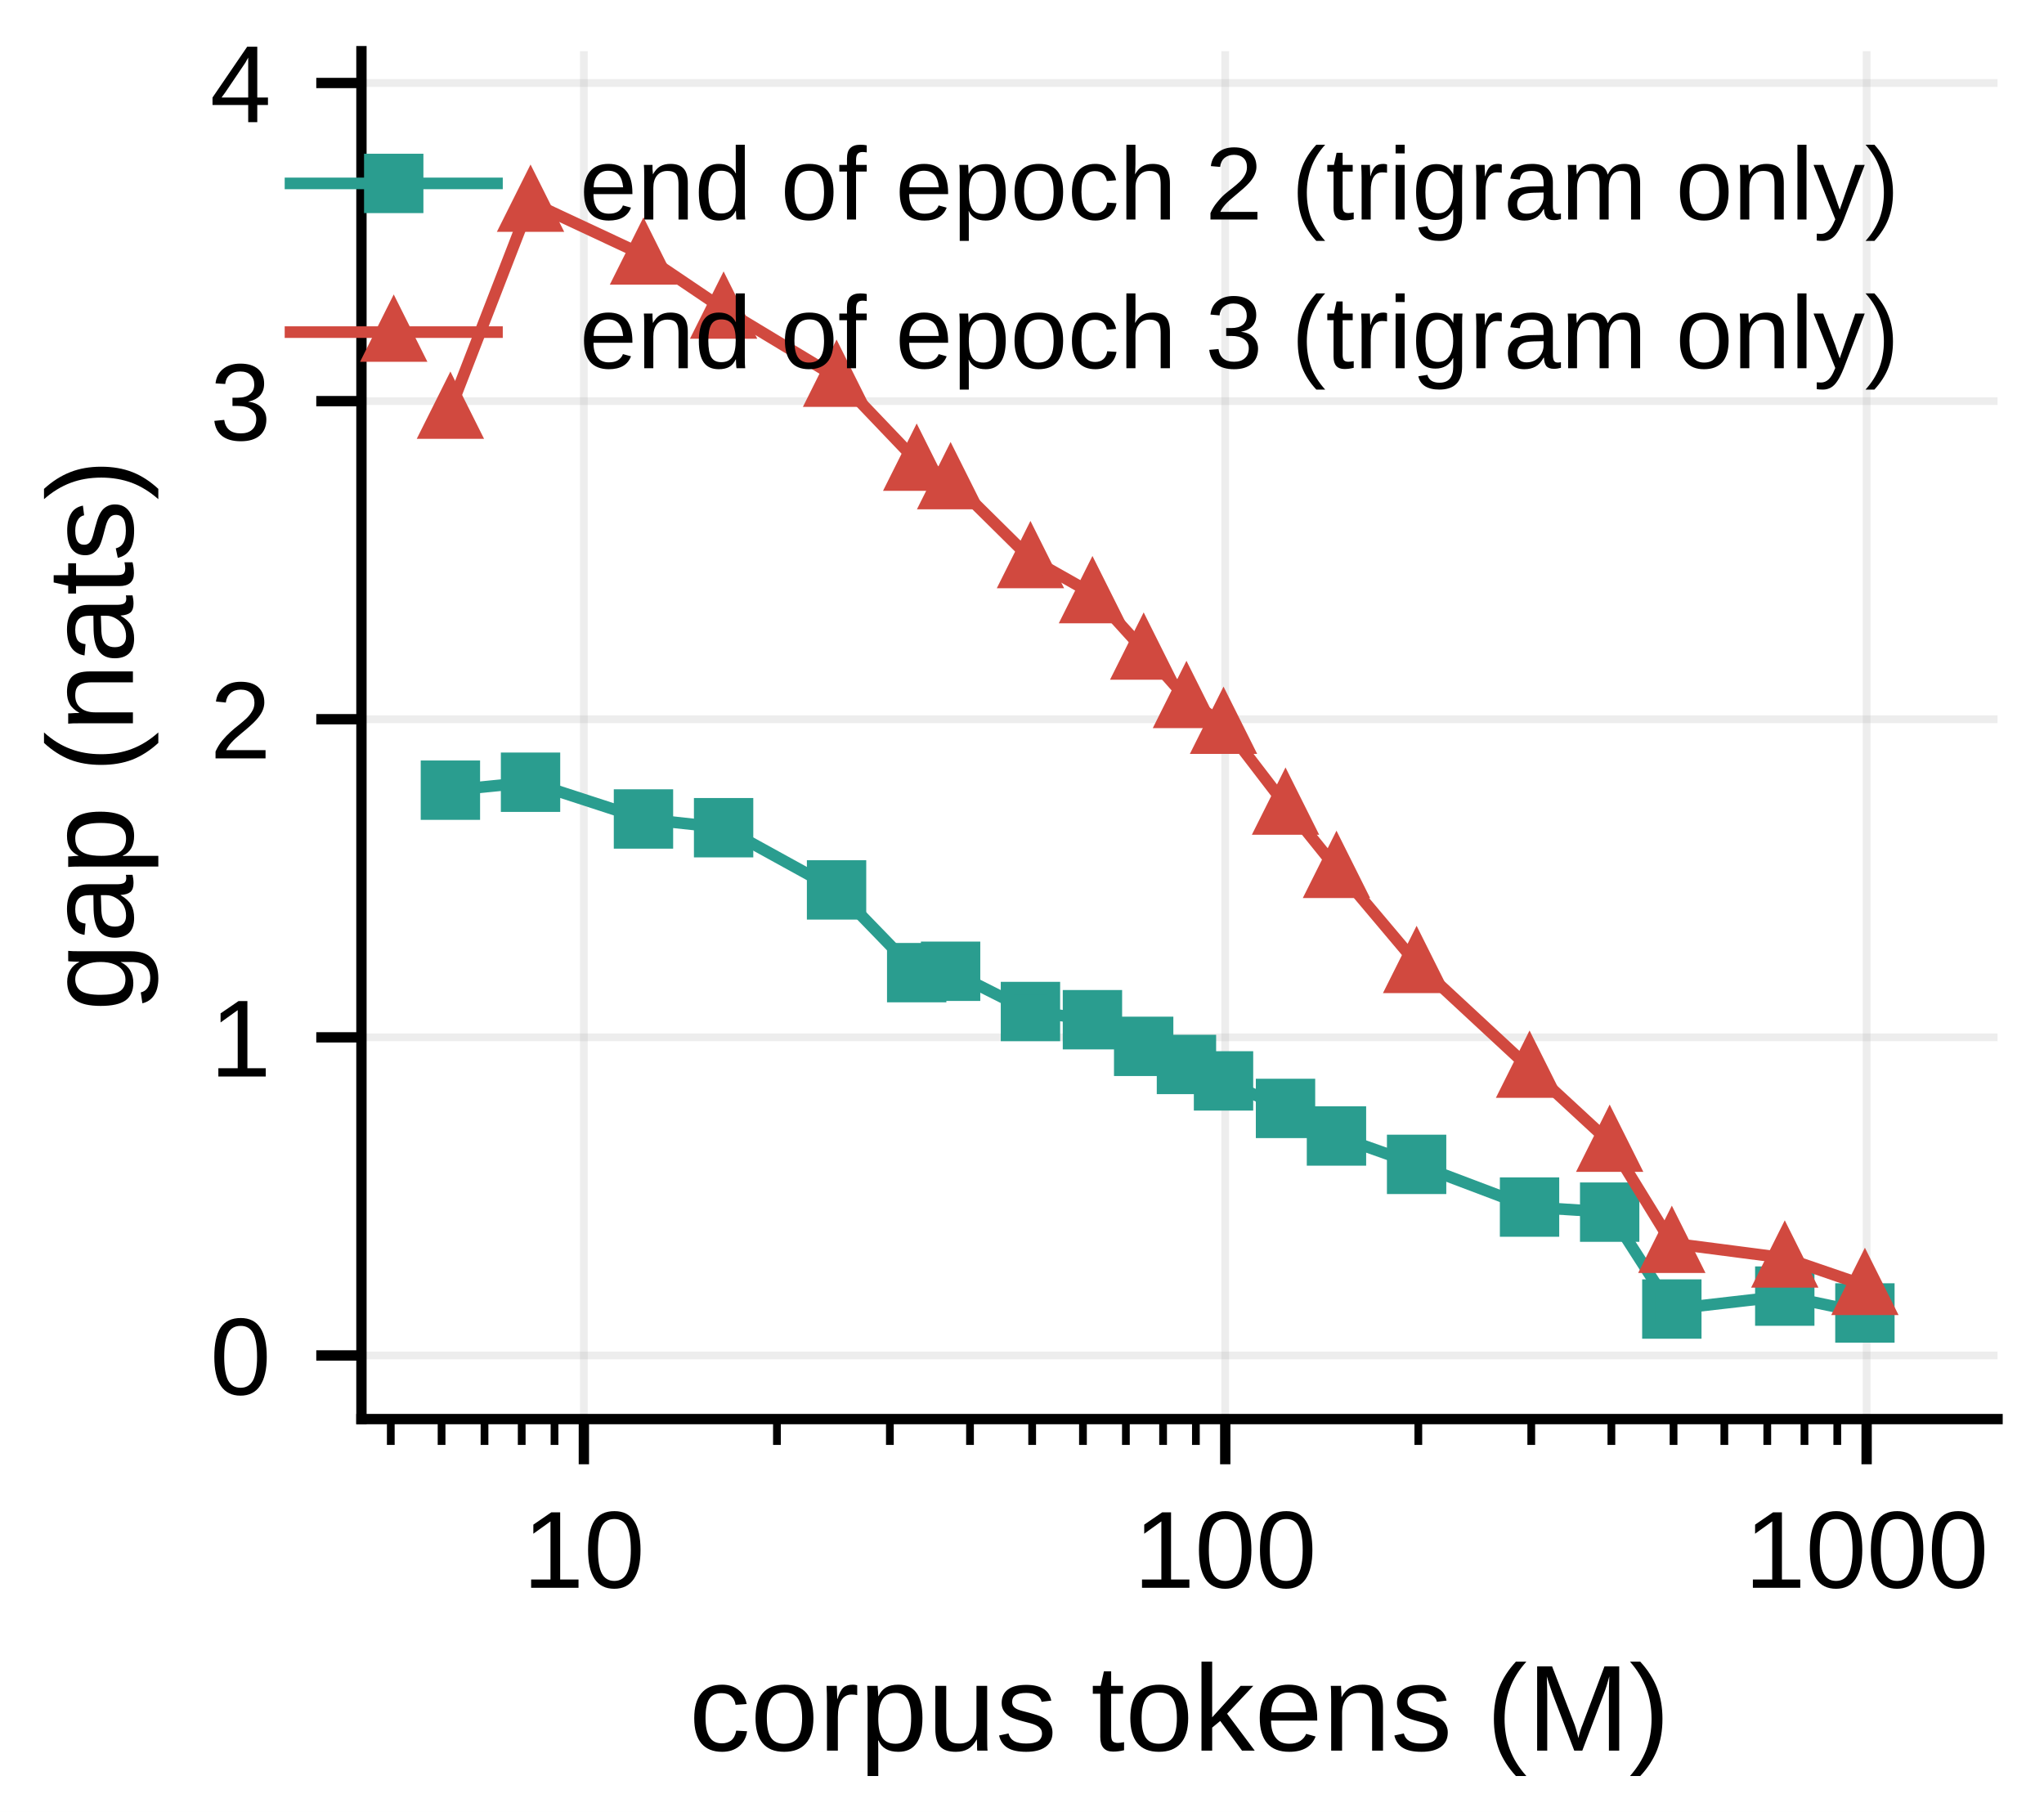
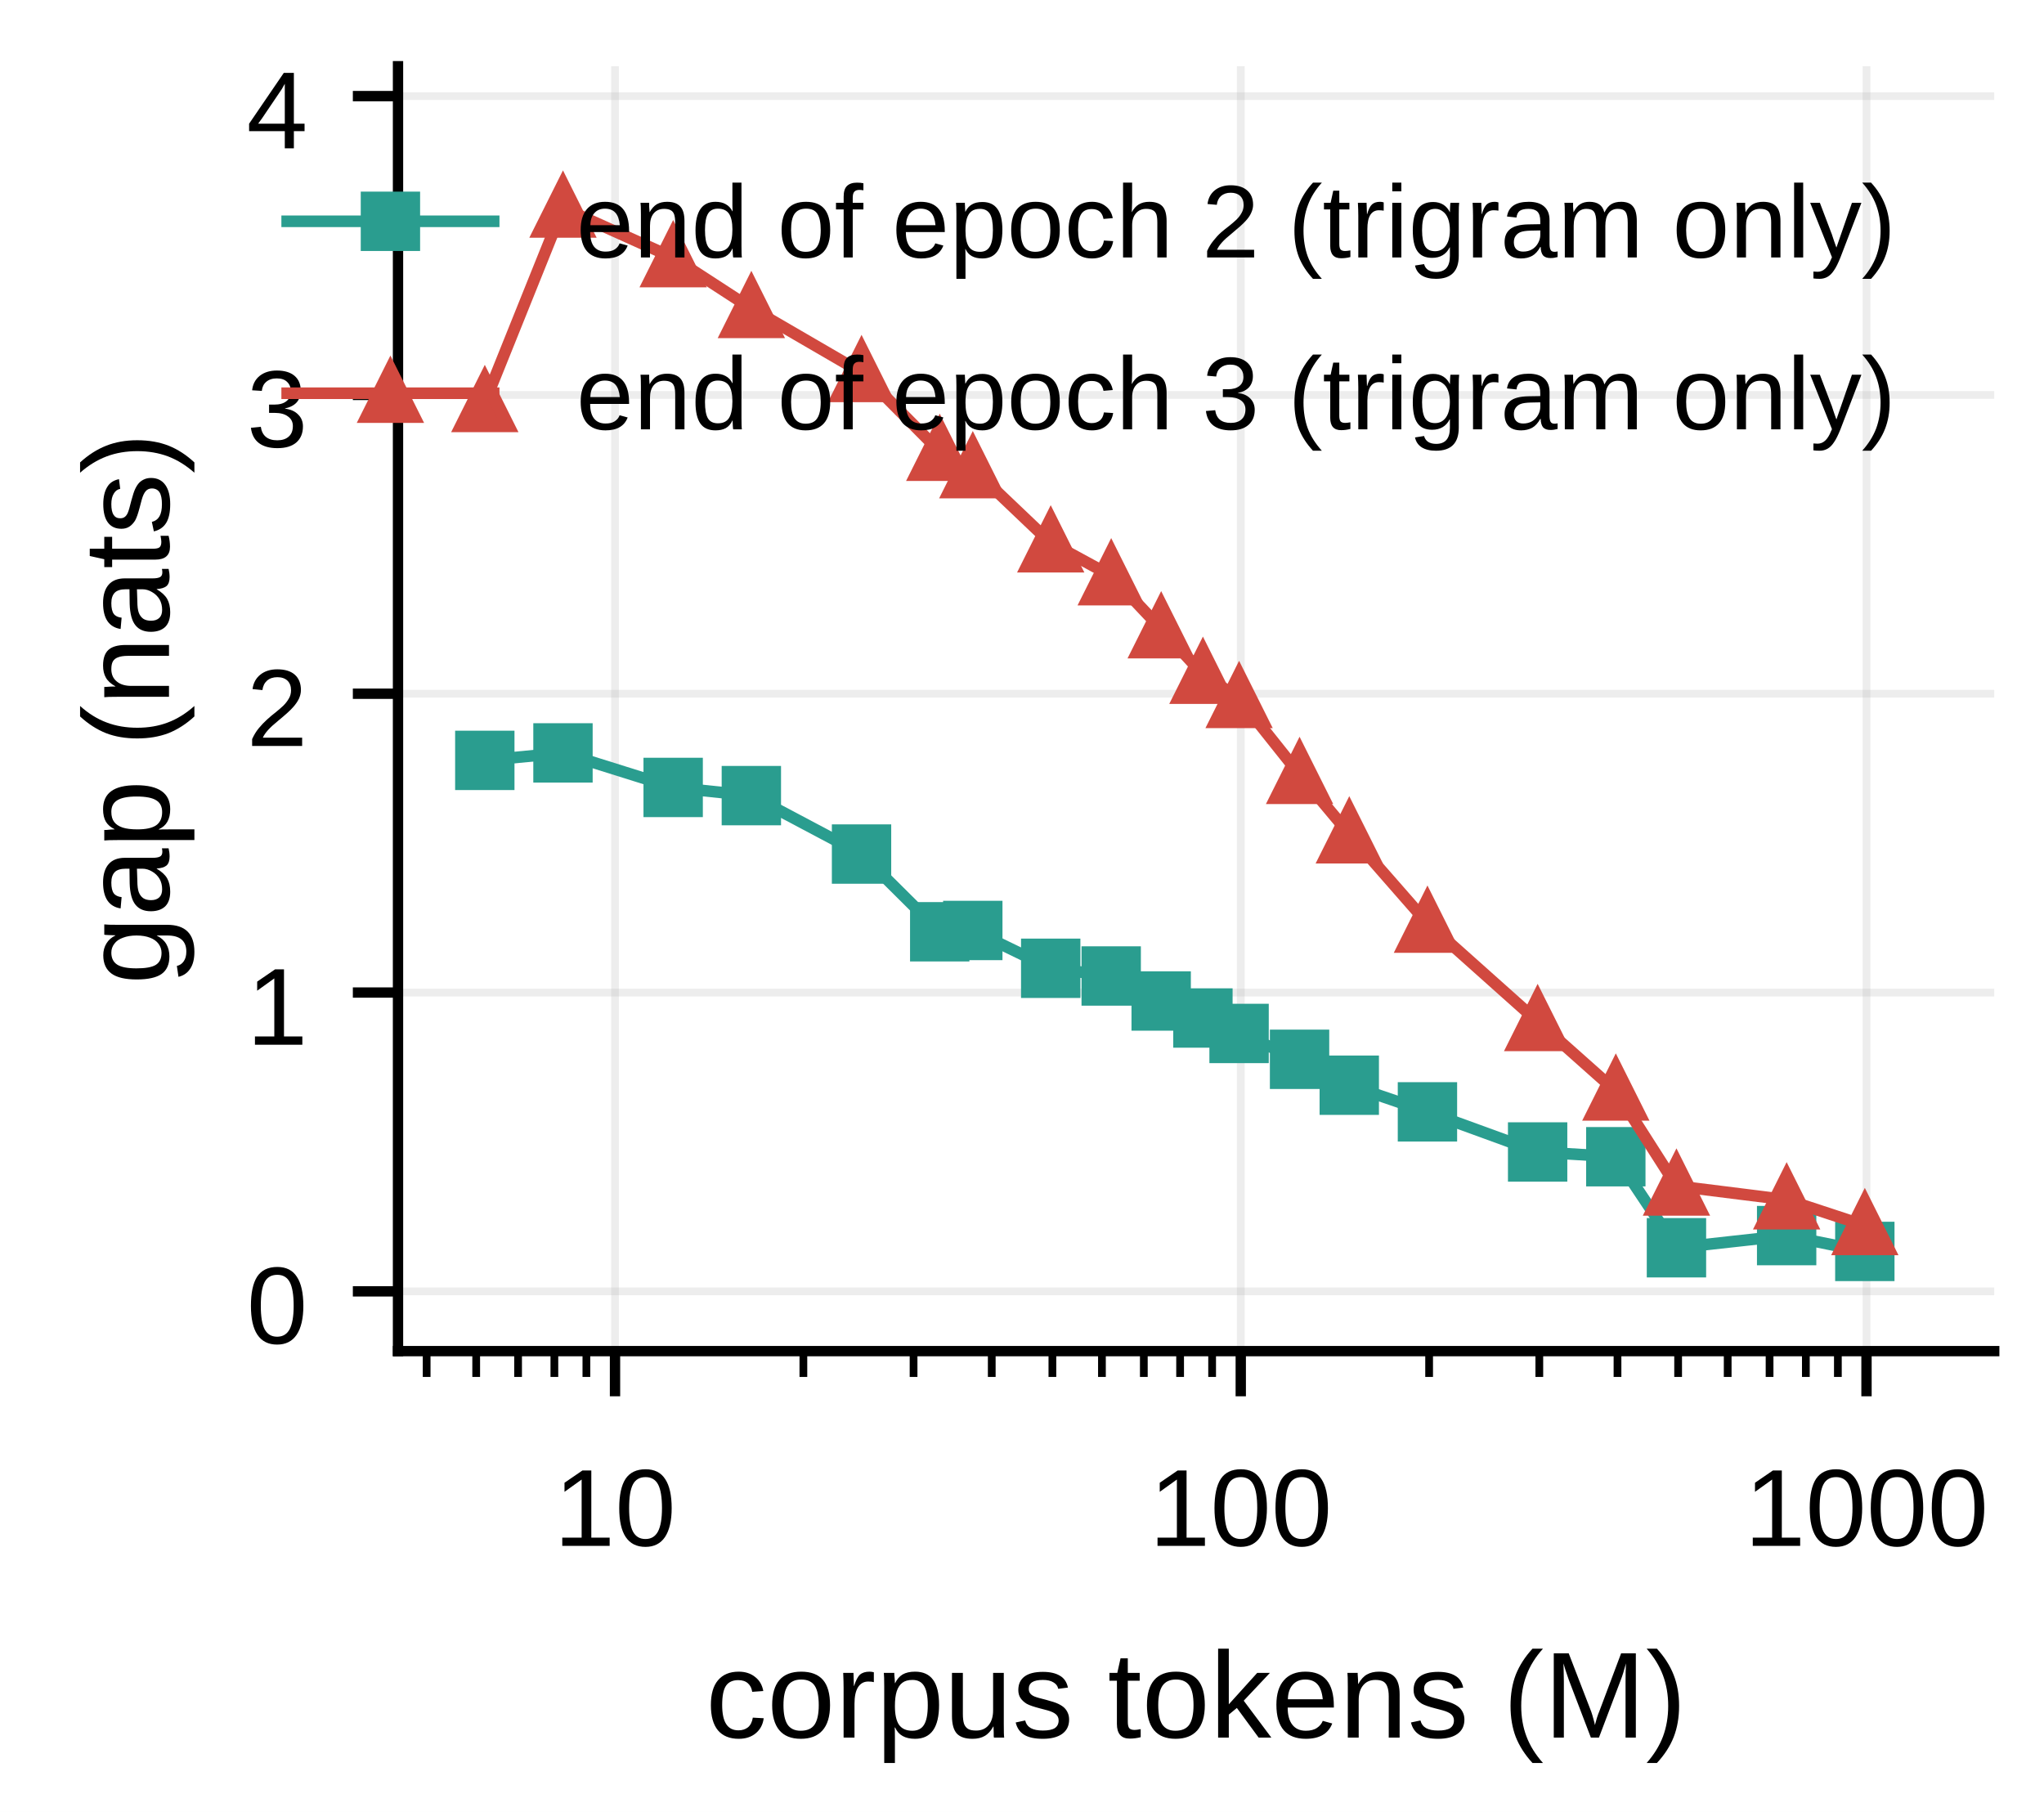
<svg xmlns="http://www.w3.org/2000/svg" xmlns:xlink="http://www.w3.org/1999/xlink" width="158.4pt" height="140.4pt" viewBox="0 0 158.4 140.4" version="1.1">
  <defs>
    <style type="text/css">*{stroke-linejoin: round; stroke-linecap: butt}</style>
  </defs>
  <g id="figure_1">
    <g id="patch_1">
      <path d="M 0 140.4  L 158.4 140.4  L 158.4 0  L 0 0  z " style="fill: #ffffff" />
    </g>
    <g id="axes_1">
      <g id="patch_2">
-         <path d="M 28.01 109.96  L 154.8 109.96  L 154.8 3.966  L 28.01 3.966  z " style="fill: #ffffff" />
+         <path d="M 30.844 104.694  L 154.543 104.694  L 154.543 5.132  L 30.844 5.132  z " style="fill: #ffffff" />
      </g>
      <g id="matplotlib.axis_1">
        <g id="xtick_1">
          <g id="line2d_1">
-             <path d="M 45.247 109.96  L 45.247 3.966  " clip-path="url(#pd767755139)" style="fill: none; stroke: #b0b0b0; stroke-opacity: 0.22; stroke-width: 0.6; stroke-linecap: square" />
+             <path d="M 47.66 104.694  L 47.66 5.132  " clip-path="url(#pc1e492a59f)" style="fill: none; stroke: #b0b0b0; stroke-opacity: 0.22; stroke-width: 0.6; stroke-linecap: square" />
          </g>
          <g id="line2d_2">
            <defs>
-               <path id="mb8e014dc9d" d="M 0 0  L 0 3.5  " style="stroke: #000000; stroke-width: 0.8" />
+               <path id="m8a91a0a3c0" d="M 0 0  L 0 3.5  " style="stroke: #000000; stroke-width: 0.8" />
            </defs>
            <g>
-               <use xlink:href="#mb8e014dc9d" x="45.247" y="109.96" style="stroke: #000000; stroke-width: 0.8" />
+               <use xlink:href="#m8a91a0a3c0" x="47.66" y="104.694" style="stroke: #000000; stroke-width: 0.8" />
            </g>
          </g>
          <g id="text_1">
-             <text style="font-size: 8.5px; font-family: 'Helvetica Neue', 'Arial', 'Hiragino Sans GB', 'PingFang SC', 'Arial Unicode MS', 'DejaVu Sans', sans-serif; text-anchor: middle" x="45.247" y="123.03" transform="rotate(-0 45.24668 123.0295)">10</text>
+             <text style="font-size: 8.5px; font-family: 'Helvetica Neue', 'Arial', 'Hiragino Sans GB', 'PingFang SC', 'Arial Unicode MS', 'DejaVu Sans', sans-serif; text-anchor: middle" x="47.66" y="119.785" transform="rotate(-0 47.66048 119.7855)">10</text>
          </g>
        </g>
        <g id="xtick_2">
          <g id="line2d_3">
-             <path d="M 94.951 109.96  L 94.951 3.966  " clip-path="url(#pd767755139)" style="fill: none; stroke: #b0b0b0; stroke-opacity: 0.22; stroke-width: 0.6; stroke-linecap: square" />
+             <path d="M 96.153 104.694  L 96.153 5.132  " clip-path="url(#pc1e492a59f)" style="fill: none; stroke: #b0b0b0; stroke-opacity: 0.22; stroke-width: 0.6; stroke-linecap: square" />
          </g>
          <g id="line2d_4">
            <g>
-               <use xlink:href="#mb8e014dc9d" x="94.951" y="109.96" style="stroke: #000000; stroke-width: 0.8" />
+               <use xlink:href="#m8a91a0a3c0" x="96.153" y="104.694" style="stroke: #000000; stroke-width: 0.8" />
            </g>
          </g>
          <g id="text_2">
-             <text style="font-size: 8.5px; font-family: 'Helvetica Neue', 'Arial', 'Hiragino Sans GB', 'PingFang SC', 'Arial Unicode MS', 'DejaVu Sans', sans-serif; text-anchor: middle" x="94.951" y="123.03" transform="rotate(-0 94.95056 123.0295)">100</text>
+             <text style="font-size: 8.5px; font-family: 'Helvetica Neue', 'Arial', 'Hiragino Sans GB', 'PingFang SC', 'Arial Unicode MS', 'DejaVu Sans', sans-serif; text-anchor: middle" x="96.153" y="119.785" transform="rotate(-0 96.15267 119.7855)">100</text>
          </g>
        </g>
        <g id="xtick_3">
          <g id="line2d_5">
-             <path d="M 144.654 109.96  L 144.654 3.966  " clip-path="url(#pd767755139)" style="fill: none; stroke: #b0b0b0; stroke-opacity: 0.22; stroke-width: 0.6; stroke-linecap: square" />
+             <path d="M 144.645 104.694  L 144.645 5.132  " clip-path="url(#pc1e492a59f)" style="fill: none; stroke: #b0b0b0; stroke-opacity: 0.22; stroke-width: 0.6; stroke-linecap: square" />
          </g>
          <g id="line2d_6">
            <g>
-               <use xlink:href="#mb8e014dc9d" x="144.654" y="109.96" style="stroke: #000000; stroke-width: 0.8" />
+               <use xlink:href="#m8a91a0a3c0" x="144.645" y="104.694" style="stroke: #000000; stroke-width: 0.8" />
            </g>
          </g>
          <g id="text_3">
-             <text style="font-size: 8.5px; font-family: 'Helvetica Neue', 'Arial', 'Hiragino Sans GB', 'PingFang SC', 'Arial Unicode MS', 'DejaVu Sans', sans-serif; text-anchor: middle" x="144.654" y="123.03" transform="rotate(-0 144.6544 123.0295)">1000</text>
+             <text style="font-size: 8.5px; font-family: 'Helvetica Neue', 'Arial', 'Hiragino Sans GB', 'PingFang SC', 'Arial Unicode MS', 'DejaVu Sans', sans-serif; text-anchor: middle" x="144.645" y="119.785" transform="rotate(-0 144.6449 119.7855)">1000</text>
          </g>
        </g>
        <g id="xtick_4">
          <g id="line2d_7">
            <defs>
-               <path id="m84b785443b" d="M 0 0  L 0 2  " style="stroke: #000000; stroke-width: 0.6" />
+               <path id="me320f09768" d="M 0 0  L 0 2  " style="stroke: #000000; stroke-width: 0.6" />
            </defs>
            <g>
-               <use xlink:href="#m84b785443b" x="30.284" y="109.96" style="stroke: #000000; stroke-width: 0.6" />
+               <use xlink:href="#me320f09768" x="33.063" y="104.694" style="stroke: #000000; stroke-width: 0.6" />
            </g>
          </g>
        </g>
        <g id="xtick_5">
          <g id="line2d_8">
            <g>
-               <use xlink:href="#m84b785443b" x="34.22" y="109.96" style="stroke: #000000; stroke-width: 0.6" />
+               <use xlink:href="#me320f09768" x="36.903" y="104.694" style="stroke: #000000; stroke-width: 0.6" />
            </g>
          </g>
        </g>
        <g id="xtick_6">
          <g id="line2d_9">
            <g>
-               <use xlink:href="#m84b785443b" x="37.547" y="109.96" style="stroke: #000000; stroke-width: 0.6" />
+               <use xlink:href="#me320f09768" x="40.149" y="104.694" style="stroke: #000000; stroke-width: 0.6" />
            </g>
          </g>
        </g>
        <g id="xtick_7">
          <g id="line2d_10">
            <g>
-               <use xlink:href="#m84b785443b" x="40.43" y="109.96" style="stroke: #000000; stroke-width: 0.6" />
+               <use xlink:href="#me320f09768" x="42.961" y="104.694" style="stroke: #000000; stroke-width: 0.6" />
            </g>
          </g>
        </g>
        <g id="xtick_8">
          <g id="line2d_11">
            <g>
-               <use xlink:href="#m84b785443b" x="42.972" y="109.96" style="stroke: #000000; stroke-width: 0.6" />
+               <use xlink:href="#me320f09768" x="45.442" y="104.694" style="stroke: #000000; stroke-width: 0.6" />
            </g>
          </g>
        </g>
        <g id="xtick_9">
          <g id="line2d_12">
            <g>
-               <use xlink:href="#m84b785443b" x="60.209" y="109.96" style="stroke: #000000; stroke-width: 0.6" />
+               <use xlink:href="#me320f09768" x="62.258" y="104.694" style="stroke: #000000; stroke-width: 0.6" />
            </g>
          </g>
        </g>
        <g id="xtick_10">
          <g id="line2d_13">
            <g>
-               <use xlink:href="#m84b785443b" x="68.961" y="109.96" style="stroke: #000000; stroke-width: 0.6" />
+               <use xlink:href="#me320f09768" x="70.797" y="104.694" style="stroke: #000000; stroke-width: 0.6" />
            </g>
          </g>
        </g>
        <g id="xtick_11">
          <g id="line2d_14">
            <g>
-               <use xlink:href="#m84b785443b" x="75.171" y="109.96" style="stroke: #000000; stroke-width: 0.6" />
+               <use xlink:href="#me320f09768" x="76.856" y="104.694" style="stroke: #000000; stroke-width: 0.6" />
            </g>
          </g>
        </g>
        <g id="xtick_12">
          <g id="line2d_15">
            <g>
-               <use xlink:href="#m84b785443b" x="79.988" y="109.96" style="stroke: #000000; stroke-width: 0.6" />
+               <use xlink:href="#me320f09768" x="81.555" y="104.694" style="stroke: #000000; stroke-width: 0.6" />
            </g>
          </g>
        </g>
        <g id="xtick_13">
          <g id="line2d_16">
            <g>
-               <use xlink:href="#m84b785443b" x="83.924" y="109.96" style="stroke: #000000; stroke-width: 0.6" />
+               <use xlink:href="#me320f09768" x="85.395" y="104.694" style="stroke: #000000; stroke-width: 0.6" />
            </g>
          </g>
        </g>
        <g id="xtick_14">
          <g id="line2d_17">
            <g>
-               <use xlink:href="#m84b785443b" x="87.251" y="109.96" style="stroke: #000000; stroke-width: 0.6" />
+               <use xlink:href="#me320f09768" x="88.641" y="104.694" style="stroke: #000000; stroke-width: 0.6" />
            </g>
          </g>
        </g>
        <g id="xtick_15">
          <g id="line2d_18">
            <g>
-               <use xlink:href="#m84b785443b" x="90.134" y="109.96" style="stroke: #000000; stroke-width: 0.6" />
+               <use xlink:href="#me320f09768" x="91.453" y="104.694" style="stroke: #000000; stroke-width: 0.6" />
            </g>
          </g>
        </g>
        <g id="xtick_16">
          <g id="line2d_19">
            <g>
-               <use xlink:href="#m84b785443b" x="92.676" y="109.96" style="stroke: #000000; stroke-width: 0.6" />
+               <use xlink:href="#me320f09768" x="93.934" y="104.694" style="stroke: #000000; stroke-width: 0.6" />
            </g>
          </g>
        </g>
        <g id="xtick_17">
          <g id="line2d_20">
            <g>
-               <use xlink:href="#m84b785443b" x="109.913" y="109.96" style="stroke: #000000; stroke-width: 0.6" />
+               <use xlink:href="#me320f09768" x="110.75" y="104.694" style="stroke: #000000; stroke-width: 0.6" />
            </g>
          </g>
        </g>
        <g id="xtick_18">
          <g id="line2d_21">
            <g>
-               <use xlink:href="#m84b785443b" x="118.665" y="109.96" style="stroke: #000000; stroke-width: 0.6" />
+               <use xlink:href="#me320f09768" x="119.289" y="104.694" style="stroke: #000000; stroke-width: 0.6" />
            </g>
          </g>
        </g>
        <g id="xtick_19">
          <g id="line2d_22">
            <g>
-               <use xlink:href="#m84b785443b" x="124.875" y="109.96" style="stroke: #000000; stroke-width: 0.6" />
+               <use xlink:href="#me320f09768" x="125.348" y="104.694" style="stroke: #000000; stroke-width: 0.6" />
            </g>
          </g>
        </g>
        <g id="xtick_20">
          <g id="line2d_23">
            <g>
-               <use xlink:href="#m84b785443b" x="129.692" y="109.96" style="stroke: #000000; stroke-width: 0.6" />
+               <use xlink:href="#me320f09768" x="130.047" y="104.694" style="stroke: #000000; stroke-width: 0.6" />
            </g>
          </g>
        </g>
        <g id="xtick_21">
          <g id="line2d_24">
            <g>
-               <use xlink:href="#m84b785443b" x="133.628" y="109.96" style="stroke: #000000; stroke-width: 0.6" />
+               <use xlink:href="#me320f09768" x="133.887" y="104.694" style="stroke: #000000; stroke-width: 0.6" />
            </g>
          </g>
        </g>
        <g id="xtick_22">
          <g id="line2d_25">
            <g>
-               <use xlink:href="#m84b785443b" x="136.955" y="109.96" style="stroke: #000000; stroke-width: 0.6" />
+               <use xlink:href="#me320f09768" x="137.133" y="104.694" style="stroke: #000000; stroke-width: 0.6" />
            </g>
          </g>
        </g>
        <g id="xtick_23">
          <g id="line2d_26">
            <g>
-               <use xlink:href="#m84b785443b" x="139.838" y="109.96" style="stroke: #000000; stroke-width: 0.6" />
+               <use xlink:href="#me320f09768" x="139.945" y="104.694" style="stroke: #000000; stroke-width: 0.6" />
            </g>
          </g>
        </g>
        <g id="xtick_24">
          <g id="line2d_27">
            <g>
-               <use xlink:href="#m84b785443b" x="142.38" y="109.96" style="stroke: #000000; stroke-width: 0.6" />
+               <use xlink:href="#me320f09768" x="142.426" y="104.694" style="stroke: #000000; stroke-width: 0.6" />
            </g>
          </g>
        </g>
        <g id="text_4">
-           <text style="font-size: 9.5px; font-family: 'Helvetica Neue', 'Arial', 'Hiragino Sans GB', 'PingFang SC', 'Arial Unicode MS', 'DejaVu Sans', sans-serif; text-anchor: middle" x="91.405" y="135.648" transform="rotate(-0 91.405 135.6482)">corpus tokens (M)</text>
+           <text style="font-size: 9.5px; font-family: 'Helvetica Neue', 'Arial', 'Hiragino Sans GB', 'PingFang SC', 'Arial Unicode MS', 'DejaVu Sans', sans-serif; text-anchor: middle" x="92.694" y="134.64" transform="rotate(-0 92.69354 134.64)">corpus tokens (M)</text>
        </g>
      </g>
      <g id="matplotlib.axis_2">
        <g id="ytick_1">
          <g id="line2d_28">
-             <path d="M 28.01 105.03  L 154.8 105.03  " clip-path="url(#pd767755139)" style="fill: none; stroke: #b0b0b0; stroke-opacity: 0.22; stroke-width: 0.6; stroke-linecap: square" />
+             <path d="M 30.844 100.063  L 154.543 100.063  " clip-path="url(#pc1e492a59f)" style="fill: none; stroke: #b0b0b0; stroke-opacity: 0.22; stroke-width: 0.6; stroke-linecap: square" />
          </g>
          <g id="line2d_29">
            <defs>
-               <path id="mc183e1a82f" d="M 0 0  L -3.5 0  " style="stroke: #000000; stroke-width: 0.8" />
+               <path id="ma66dc628a2" d="M 0 0  L -3.5 0  " style="stroke: #000000; stroke-width: 0.8" />
            </defs>
            <g>
-               <use xlink:href="#mc183e1a82f" x="28.01" y="105.03" style="stroke: #000000; stroke-width: 0.8" />
+               <use xlink:href="#ma66dc628a2" x="30.844" y="100.063" style="stroke: #000000; stroke-width: 0.8" />
            </g>
          </g>
          <g id="text_5">
-             <text style="font-size: 8.5px; font-family: 'Helvetica Neue', 'Arial', 'Hiragino Sans GB', 'PingFang SC', 'Arial Unicode MS', 'DejaVu Sans', sans-serif; text-anchor: end" x="21.01" y="108.065" transform="rotate(-0 21.01 108.0648)">0</text>
+             <text style="font-size: 8.5px; font-family: 'Helvetica Neue', 'Arial', 'Hiragino Sans GB', 'PingFang SC', 'Arial Unicode MS', 'DejaVu Sans', sans-serif; text-anchor: end" x="23.844" y="104.109" transform="rotate(-0 23.844 104.1087)">0</text>
          </g>
        </g>
        <g id="ytick_2">
          <g id="line2d_30">
-             <path d="M 28.01 80.38  L 154.8 80.38  " clip-path="url(#pd767755139)" style="fill: none; stroke: #b0b0b0; stroke-opacity: 0.22; stroke-width: 0.6; stroke-linecap: square" />
+             <path d="M 30.844 76.909  L 154.543 76.909  " clip-path="url(#pc1e492a59f)" style="fill: none; stroke: #b0b0b0; stroke-opacity: 0.22; stroke-width: 0.6; stroke-linecap: square" />
          </g>
          <g id="line2d_31">
            <g>
-               <use xlink:href="#mc183e1a82f" x="28.01" y="80.38" style="stroke: #000000; stroke-width: 0.8" />
+               <use xlink:href="#ma66dc628a2" x="30.844" y="76.909" style="stroke: #000000; stroke-width: 0.8" />
            </g>
          </g>
          <g id="text_6">
-             <text style="font-size: 8.5px; font-family: 'Helvetica Neue', 'Arial', 'Hiragino Sans GB', 'PingFang SC', 'Arial Unicode MS', 'DejaVu Sans', sans-serif; text-anchor: end" x="21.01" y="83.415" transform="rotate(-0 21.01 83.41501)">1</text>
+             <text style="font-size: 8.5px; font-family: 'Helvetica Neue', 'Arial', 'Hiragino Sans GB', 'PingFang SC', 'Arial Unicode MS', 'DejaVu Sans', sans-serif; text-anchor: end" x="23.844" y="80.955" transform="rotate(-0 23.844 80.95486)">1</text>
          </g>
        </g>
        <g id="ytick_3">
          <g id="line2d_32">
-             <path d="M 28.01 55.73  L 154.8 55.73  " clip-path="url(#pd767755139)" style="fill: none; stroke: #b0b0b0; stroke-opacity: 0.22; stroke-width: 0.6; stroke-linecap: square" />
+             <path d="M 30.844 53.755  L 154.543 53.755  " clip-path="url(#pc1e492a59f)" style="fill: none; stroke: #b0b0b0; stroke-opacity: 0.22; stroke-width: 0.6; stroke-linecap: square" />
          </g>
          <g id="line2d_33">
            <g>
-               <use xlink:href="#mc183e1a82f" x="28.01" y="55.73" style="stroke: #000000; stroke-width: 0.8" />
+               <use xlink:href="#ma66dc628a2" x="30.844" y="53.755" style="stroke: #000000; stroke-width: 0.8" />
            </g>
          </g>
          <g id="text_7">
-             <text style="font-size: 8.5px; font-family: 'Helvetica Neue', 'Arial', 'Hiragino Sans GB', 'PingFang SC', 'Arial Unicode MS', 'DejaVu Sans', sans-serif; text-anchor: end" x="21.01" y="58.765" transform="rotate(-0 21.01 58.76521)">2</text>
+             <text style="font-size: 8.5px; font-family: 'Helvetica Neue', 'Arial', 'Hiragino Sans GB', 'PingFang SC', 'Arial Unicode MS', 'DejaVu Sans', sans-serif; text-anchor: end" x="23.844" y="57.801" transform="rotate(-0 23.844 57.80099)">2</text>
          </g>
        </g>
        <g id="ytick_4">
          <g id="line2d_34">
-             <path d="M 28.01 31.081  L 154.8 31.081  " clip-path="url(#pd767755139)" style="fill: none; stroke: #b0b0b0; stroke-opacity: 0.22; stroke-width: 0.6; stroke-linecap: square" />
+             <path d="M 30.844 30.601  L 154.543 30.601  " clip-path="url(#pc1e492a59f)" style="fill: none; stroke: #b0b0b0; stroke-opacity: 0.22; stroke-width: 0.6; stroke-linecap: square" />
          </g>
          <g id="line2d_35">
            <g>
-               <use xlink:href="#mc183e1a82f" x="28.01" y="31.081" style="stroke: #000000; stroke-width: 0.8" />
+               <use xlink:href="#ma66dc628a2" x="30.844" y="30.601" style="stroke: #000000; stroke-width: 0.8" />
            </g>
          </g>
          <g id="text_8">
-             <text style="font-size: 8.5px; font-family: 'Helvetica Neue', 'Arial', 'Hiragino Sans GB', 'PingFang SC', 'Arial Unicode MS', 'DejaVu Sans', sans-serif; text-anchor: end" x="21.01" y="34.115" transform="rotate(-0 21.01 34.11541)">3</text>
+             <text style="font-size: 8.5px; font-family: 'Helvetica Neue', 'Arial', 'Hiragino Sans GB', 'PingFang SC', 'Arial Unicode MS', 'DejaVu Sans', sans-serif; text-anchor: end" x="23.844" y="34.647" transform="rotate(-0 23.844 34.64712)">3</text>
          </g>
        </g>
        <g id="ytick_5">
          <g id="line2d_36">
-             <path d="M 28.01 6.431  L 154.8 6.431  " clip-path="url(#pd767755139)" style="fill: none; stroke: #b0b0b0; stroke-opacity: 0.22; stroke-width: 0.6; stroke-linecap: square" />
+             <path d="M 30.844 7.447  L 154.543 7.447  " clip-path="url(#pc1e492a59f)" style="fill: none; stroke: #b0b0b0; stroke-opacity: 0.22; stroke-width: 0.6; stroke-linecap: square" />
          </g>
          <g id="line2d_37">
            <g>
-               <use xlink:href="#mc183e1a82f" x="28.01" y="6.431" style="stroke: #000000; stroke-width: 0.8" />
+               <use xlink:href="#ma66dc628a2" x="30.844" y="7.447" style="stroke: #000000; stroke-width: 0.8" />
            </g>
          </g>
          <g id="text_9">
-             <text style="font-size: 8.5px; font-family: 'Helvetica Neue', 'Arial', 'Hiragino Sans GB', 'PingFang SC', 'Arial Unicode MS', 'DejaVu Sans', sans-serif; text-anchor: end" x="21.01" y="9.466" transform="rotate(-0 21.01 9.465606)">4</text>
+             <text style="font-size: 8.5px; font-family: 'Helvetica Neue', 'Arial', 'Hiragino Sans GB', 'PingFang SC', 'Arial Unicode MS', 'DejaVu Sans', sans-serif; text-anchor: end" x="23.844" y="11.493" transform="rotate(-0 23.844 11.49325)">4</text>
          </g>
        </g>
        <g id="text_10">
-           <text style="font-size: 9.5px; font-family: 'Helvetica Neue', 'Arial', 'Hiragino Sans GB', 'PingFang SC', 'Arial Unicode MS', 'DejaVu Sans', sans-serif; text-anchor: middle" x="10.298" y="56.963" transform="rotate(-90 10.29844 56.96293)">gap (nats)</text>
+           <text style="font-size: 9.5px; font-family: 'Helvetica Neue', 'Arial', 'Hiragino Sans GB', 'PingFang SC', 'Arial Unicode MS', 'DejaVu Sans', sans-serif; text-anchor: middle" x="13.095" y="54.913" transform="rotate(-90 13.09503 54.91268)">gap (nats)</text>
        </g>
      </g>
      <g id="line2d_38">
-         <path d="M 34.904 61.228  L 41.114 60.612  L 49.866 63.46  L 56.076 64.136  L 64.829 68.956  L 71.039 75.367  L 73.667 75.26  L 79.855 78.379  L 84.659 79.014  L 88.629 81.078  L 91.944 82.481  L 94.817 83.755  L 99.621 85.888  L 103.57 88.024  L 109.78 90.223  L 118.532 93.532  L 124.742 93.925  L 129.559 101.433  L 138.311 100.43  L 144.521 101.737  " clip-path="url(#pd767755139)" style="fill: none; stroke: #2a9d8f; stroke-width: 0.9; stroke-linecap: square" />
+         <path d="M 37.57 58.919  L 43.628 58.34  L 52.167 61.016  L 58.226 61.65  L 66.765 66.178  L 72.824 72.2  L 75.387 72.099  L 81.425 75.029  L 86.112 75.626  L 89.985 77.564  L 93.22 78.882  L 96.023 80.079  L 100.71 82.082  L 104.562 84.089  L 110.62 86.154  L 119.159 89.263  L 125.218 89.631  L 129.917 96.684  L 138.456 95.742  L 144.515 96.969  " clip-path="url(#pc1e492a59f)" style="fill: none; stroke: #2a9d8f; stroke-width: 0.9; stroke-linecap: square" />
        <defs>
-           <path id="m9e4f069cb1" d="M -1.8 1.8  L 1.8 1.8  L 1.8 -1.8  L -1.8 -1.8  z " style="stroke: #2a9d8f; stroke-linejoin: miter" />
+           <path id="mf662d060b5" d="M -1.8 1.8  L 1.8 1.8  L 1.8 -1.8  L -1.8 -1.8  z " style="stroke: #2a9d8f; stroke-linejoin: miter" />
        </defs>
-         <g clip-path="url(#pd767755139)">
-           <use xlink:href="#m9e4f069cb1" x="34.904" y="61.228" style="fill: #2a9d8f; stroke: #2a9d8f; stroke-linejoin: miter" />
-           <use xlink:href="#m9e4f069cb1" x="41.114" y="60.612" style="fill: #2a9d8f; stroke: #2a9d8f; stroke-linejoin: miter" />
-           <use xlink:href="#m9e4f069cb1" x="49.866" y="63.46" style="fill: #2a9d8f; stroke: #2a9d8f; stroke-linejoin: miter" />
-           <use xlink:href="#m9e4f069cb1" x="56.076" y="64.136" style="fill: #2a9d8f; stroke: #2a9d8f; stroke-linejoin: miter" />
-           <use xlink:href="#m9e4f069cb1" x="64.829" y="68.956" style="fill: #2a9d8f; stroke: #2a9d8f; stroke-linejoin: miter" />
-           <use xlink:href="#m9e4f069cb1" x="71.039" y="75.367" style="fill: #2a9d8f; stroke: #2a9d8f; stroke-linejoin: miter" />
-           <use xlink:href="#m9e4f069cb1" x="73.667" y="75.26" style="fill: #2a9d8f; stroke: #2a9d8f; stroke-linejoin: miter" />
-           <use xlink:href="#m9e4f069cb1" x="79.855" y="78.379" style="fill: #2a9d8f; stroke: #2a9d8f; stroke-linejoin: miter" />
-           <use xlink:href="#m9e4f069cb1" x="84.659" y="79.014" style="fill: #2a9d8f; stroke: #2a9d8f; stroke-linejoin: miter" />
-           <use xlink:href="#m9e4f069cb1" x="88.629" y="81.078" style="fill: #2a9d8f; stroke: #2a9d8f; stroke-linejoin: miter" />
-           <use xlink:href="#m9e4f069cb1" x="91.944" y="82.481" style="fill: #2a9d8f; stroke: #2a9d8f; stroke-linejoin: miter" />
-           <use xlink:href="#m9e4f069cb1" x="94.817" y="83.755" style="fill: #2a9d8f; stroke: #2a9d8f; stroke-linejoin: miter" />
-           <use xlink:href="#m9e4f069cb1" x="99.621" y="85.888" style="fill: #2a9d8f; stroke: #2a9d8f; stroke-linejoin: miter" />
-           <use xlink:href="#m9e4f069cb1" x="103.57" y="88.024" style="fill: #2a9d8f; stroke: #2a9d8f; stroke-linejoin: miter" />
-           <use xlink:href="#m9e4f069cb1" x="109.78" y="90.223" style="fill: #2a9d8f; stroke: #2a9d8f; stroke-linejoin: miter" />
-           <use xlink:href="#m9e4f069cb1" x="118.532" y="93.532" style="fill: #2a9d8f; stroke: #2a9d8f; stroke-linejoin: miter" />
-           <use xlink:href="#m9e4f069cb1" x="124.742" y="93.925" style="fill: #2a9d8f; stroke: #2a9d8f; stroke-linejoin: miter" />
-           <use xlink:href="#m9e4f069cb1" x="129.559" y="101.433" style="fill: #2a9d8f; stroke: #2a9d8f; stroke-linejoin: miter" />
-           <use xlink:href="#m9e4f069cb1" x="138.311" y="100.43" style="fill: #2a9d8f; stroke: #2a9d8f; stroke-linejoin: miter" />
-           <use xlink:href="#m9e4f069cb1" x="144.521" y="101.737" style="fill: #2a9d8f; stroke: #2a9d8f; stroke-linejoin: miter" />
+         <g clip-path="url(#pc1e492a59f)">
+           <use xlink:href="#mf662d060b5" x="37.57" y="58.919" style="fill: #2a9d8f; stroke: #2a9d8f; stroke-linejoin: miter" />
+           <use xlink:href="#mf662d060b5" x="43.628" y="58.34" style="fill: #2a9d8f; stroke: #2a9d8f; stroke-linejoin: miter" />
+           <use xlink:href="#mf662d060b5" x="52.167" y="61.016" style="fill: #2a9d8f; stroke: #2a9d8f; stroke-linejoin: miter" />
+           <use xlink:href="#mf662d060b5" x="58.226" y="61.65" style="fill: #2a9d8f; stroke: #2a9d8f; stroke-linejoin: miter" />
+           <use xlink:href="#mf662d060b5" x="66.765" y="66.178" style="fill: #2a9d8f; stroke: #2a9d8f; stroke-linejoin: miter" />
+           <use xlink:href="#mf662d060b5" x="72.824" y="72.2" style="fill: #2a9d8f; stroke: #2a9d8f; stroke-linejoin: miter" />
+           <use xlink:href="#mf662d060b5" x="75.387" y="72.099" style="fill: #2a9d8f; stroke: #2a9d8f; stroke-linejoin: miter" />
+           <use xlink:href="#mf662d060b5" x="81.425" y="75.029" style="fill: #2a9d8f; stroke: #2a9d8f; stroke-linejoin: miter" />
+           <use xlink:href="#mf662d060b5" x="86.112" y="75.626" style="fill: #2a9d8f; stroke: #2a9d8f; stroke-linejoin: miter" />
+           <use xlink:href="#mf662d060b5" x="89.985" y="77.564" style="fill: #2a9d8f; stroke: #2a9d8f; stroke-linejoin: miter" />
+           <use xlink:href="#mf662d060b5" x="93.22" y="78.882" style="fill: #2a9d8f; stroke: #2a9d8f; stroke-linejoin: miter" />
+           <use xlink:href="#mf662d060b5" x="96.023" y="80.079" style="fill: #2a9d8f; stroke: #2a9d8f; stroke-linejoin: miter" />
+           <use xlink:href="#mf662d060b5" x="100.71" y="82.082" style="fill: #2a9d8f; stroke: #2a9d8f; stroke-linejoin: miter" />
+           <use xlink:href="#mf662d060b5" x="104.562" y="84.089" style="fill: #2a9d8f; stroke: #2a9d8f; stroke-linejoin: miter" />
+           <use xlink:href="#mf662d060b5" x="110.62" y="86.154" style="fill: #2a9d8f; stroke: #2a9d8f; stroke-linejoin: miter" />
+           <use xlink:href="#mf662d060b5" x="119.159" y="89.263" style="fill: #2a9d8f; stroke: #2a9d8f; stroke-linejoin: miter" />
+           <use xlink:href="#mf662d060b5" x="125.218" y="89.631" style="fill: #2a9d8f; stroke: #2a9d8f; stroke-linejoin: miter" />
+           <use xlink:href="#mf662d060b5" x="129.917" y="96.684" style="fill: #2a9d8f; stroke: #2a9d8f; stroke-linejoin: miter" />
+           <use xlink:href="#mf662d060b5" x="138.456" y="95.742" style="fill: #2a9d8f; stroke: #2a9d8f; stroke-linejoin: miter" />
+           <use xlink:href="#mf662d060b5" x="144.515" y="96.969" style="fill: #2a9d8f; stroke: #2a9d8f; stroke-linejoin: miter" />
        </g>
      </g>
      <g id="line2d_39">
-         <path d="M 34.904 31.704  L 41.114 15.664  L 49.866 19.757  L 56.076 23.948  L 64.829 29.23  L 71.039 35.732  L 73.667 37.164  L 79.855 43.282  L 84.659 45.997  L 88.629 50.37  L 91.944 54.121  L 94.817 56.119  L 99.621 62.384  L 103.57 67.285  L 109.78 74.654  L 118.532 82.768  L 124.742 88.504  L 129.559 96.339  L 138.311 97.475  L 144.521 99.6  " clip-path="url(#pd767755139)" style="fill: none; stroke: #d1493f; stroke-width: 0.9; stroke-linecap: square" />
+         <path d="M 37.57 31.187  L 43.628 16.12  L 52.167 19.964  L 58.226 23.901  L 66.765 28.863  L 72.824 34.97  L 75.387 36.315  L 81.425 42.062  L 86.112 44.612  L 89.985 48.719  L 93.22 52.243  L 96.023 54.12  L 100.71 60.005  L 104.562 64.609  L 110.62 71.53  L 119.159 79.152  L 125.218 84.539  L 129.917 91.899  L 138.456 92.967  L 144.515 94.962  " clip-path="url(#pc1e492a59f)" style="fill: none; stroke: #d1493f; stroke-width: 0.9; stroke-linecap: square" />
        <defs>
-           <path id="me77f77a76e" d="M 0 -1.8  L -1.8 1.8  L 1.8 1.8  z " style="stroke: #d1493f; stroke-linejoin: miter" />
+           <path id="mc9dbc20016" d="M 0 -1.8  L -1.8 1.8  L 1.8 1.8  z " style="stroke: #d1493f; stroke-linejoin: miter" />
        </defs>
-         <g clip-path="url(#pd767755139)">
-           <use xlink:href="#me77f77a76e" x="34.904" y="31.704" style="fill: #d1493f; stroke: #d1493f; stroke-linejoin: miter" />
-           <use xlink:href="#me77f77a76e" x="41.114" y="15.664" style="fill: #d1493f; stroke: #d1493f; stroke-linejoin: miter" />
-           <use xlink:href="#me77f77a76e" x="49.866" y="19.757" style="fill: #d1493f; stroke: #d1493f; stroke-linejoin: miter" />
-           <use xlink:href="#me77f77a76e" x="56.076" y="23.948" style="fill: #d1493f; stroke: #d1493f; stroke-linejoin: miter" />
-           <use xlink:href="#me77f77a76e" x="64.829" y="29.23" style="fill: #d1493f; stroke: #d1493f; stroke-linejoin: miter" />
-           <use xlink:href="#me77f77a76e" x="71.039" y="35.732" style="fill: #d1493f; stroke: #d1493f; stroke-linejoin: miter" />
-           <use xlink:href="#me77f77a76e" x="73.667" y="37.164" style="fill: #d1493f; stroke: #d1493f; stroke-linejoin: miter" />
-           <use xlink:href="#me77f77a76e" x="79.855" y="43.282" style="fill: #d1493f; stroke: #d1493f; stroke-linejoin: miter" />
-           <use xlink:href="#me77f77a76e" x="84.659" y="45.997" style="fill: #d1493f; stroke: #d1493f; stroke-linejoin: miter" />
-           <use xlink:href="#me77f77a76e" x="88.629" y="50.37" style="fill: #d1493f; stroke: #d1493f; stroke-linejoin: miter" />
-           <use xlink:href="#me77f77a76e" x="91.944" y="54.121" style="fill: #d1493f; stroke: #d1493f; stroke-linejoin: miter" />
-           <use xlink:href="#me77f77a76e" x="94.817" y="56.119" style="fill: #d1493f; stroke: #d1493f; stroke-linejoin: miter" />
-           <use xlink:href="#me77f77a76e" x="99.621" y="62.384" style="fill: #d1493f; stroke: #d1493f; stroke-linejoin: miter" />
-           <use xlink:href="#me77f77a76e" x="103.57" y="67.285" style="fill: #d1493f; stroke: #d1493f; stroke-linejoin: miter" />
-           <use xlink:href="#me77f77a76e" x="109.78" y="74.654" style="fill: #d1493f; stroke: #d1493f; stroke-linejoin: miter" />
-           <use xlink:href="#me77f77a76e" x="118.532" y="82.768" style="fill: #d1493f; stroke: #d1493f; stroke-linejoin: miter" />
-           <use xlink:href="#me77f77a76e" x="124.742" y="88.504" style="fill: #d1493f; stroke: #d1493f; stroke-linejoin: miter" />
-           <use xlink:href="#me77f77a76e" x="129.559" y="96.339" style="fill: #d1493f; stroke: #d1493f; stroke-linejoin: miter" />
-           <use xlink:href="#me77f77a76e" x="138.311" y="97.475" style="fill: #d1493f; stroke: #d1493f; stroke-linejoin: miter" />
-           <use xlink:href="#me77f77a76e" x="144.521" y="99.6" style="fill: #d1493f; stroke: #d1493f; stroke-linejoin: miter" />
+         <g clip-path="url(#pc1e492a59f)">
+           <use xlink:href="#mc9dbc20016" x="37.57" y="31.187" style="fill: #d1493f; stroke: #d1493f; stroke-linejoin: miter" />
+           <use xlink:href="#mc9dbc20016" x="43.628" y="16.12" style="fill: #d1493f; stroke: #d1493f; stroke-linejoin: miter" />
+           <use xlink:href="#mc9dbc20016" x="52.167" y="19.964" style="fill: #d1493f; stroke: #d1493f; stroke-linejoin: miter" />
+           <use xlink:href="#mc9dbc20016" x="58.226" y="23.901" style="fill: #d1493f; stroke: #d1493f; stroke-linejoin: miter" />
+           <use xlink:href="#mc9dbc20016" x="66.765" y="28.863" style="fill: #d1493f; stroke: #d1493f; stroke-linejoin: miter" />
+           <use xlink:href="#mc9dbc20016" x="72.824" y="34.97" style="fill: #d1493f; stroke: #d1493f; stroke-linejoin: miter" />
+           <use xlink:href="#mc9dbc20016" x="75.387" y="36.315" style="fill: #d1493f; stroke: #d1493f; stroke-linejoin: miter" />
+           <use xlink:href="#mc9dbc20016" x="81.425" y="42.062" style="fill: #d1493f; stroke: #d1493f; stroke-linejoin: miter" />
+           <use xlink:href="#mc9dbc20016" x="86.112" y="44.612" style="fill: #d1493f; stroke: #d1493f; stroke-linejoin: miter" />
+           <use xlink:href="#mc9dbc20016" x="89.985" y="48.719" style="fill: #d1493f; stroke: #d1493f; stroke-linejoin: miter" />
+           <use xlink:href="#mc9dbc20016" x="93.22" y="52.243" style="fill: #d1493f; stroke: #d1493f; stroke-linejoin: miter" />
+           <use xlink:href="#mc9dbc20016" x="96.023" y="54.12" style="fill: #d1493f; stroke: #d1493f; stroke-linejoin: miter" />
+           <use xlink:href="#mc9dbc20016" x="100.71" y="60.005" style="fill: #d1493f; stroke: #d1493f; stroke-linejoin: miter" />
+           <use xlink:href="#mc9dbc20016" x="104.562" y="64.609" style="fill: #d1493f; stroke: #d1493f; stroke-linejoin: miter" />
+           <use xlink:href="#mc9dbc20016" x="110.62" y="71.53" style="fill: #d1493f; stroke: #d1493f; stroke-linejoin: miter" />
+           <use xlink:href="#mc9dbc20016" x="119.159" y="79.152" style="fill: #d1493f; stroke: #d1493f; stroke-linejoin: miter" />
+           <use xlink:href="#mc9dbc20016" x="125.218" y="84.539" style="fill: #d1493f; stroke: #d1493f; stroke-linejoin: miter" />
+           <use xlink:href="#mc9dbc20016" x="129.917" y="91.899" style="fill: #d1493f; stroke: #d1493f; stroke-linejoin: miter" />
+           <use xlink:href="#mc9dbc20016" x="138.456" y="92.967" style="fill: #d1493f; stroke: #d1493f; stroke-linejoin: miter" />
+           <use xlink:href="#mc9dbc20016" x="144.515" y="94.962" style="fill: #d1493f; stroke: #d1493f; stroke-linejoin: miter" />
        </g>
      </g>
      <g id="patch_3">
-         <path d="M 28.01 109.96  L 28.01 3.966  " style="fill: none; stroke: #000000; stroke-width: 0.8; stroke-linejoin: miter; stroke-linecap: square" />
+         <path d="M 30.844 104.694  L 30.844 5.132  " style="fill: none; stroke: #000000; stroke-width: 0.8; stroke-linejoin: miter; stroke-linecap: square" />
      </g>
      <g id="patch_4">
-         <path d="M 28.01 109.96  L 154.8 109.96  " style="fill: none; stroke: #000000; stroke-width: 0.8; stroke-linejoin: miter; stroke-linecap: square" />
+         <path d="M 30.844 104.694  L 154.543 104.694  " style="fill: none; stroke: #000000; stroke-width: 0.8; stroke-linejoin: miter; stroke-linecap: square" />
      </g>
      <g id="legend_1">
        <g id="line2d_40">
-           <path d="M 22.512 14.213  L 30.512 14.213  L 38.513 14.213  " style="fill: none; stroke: #2a9d8f; stroke-width: 0.9; stroke-linecap: square" />
+           <path d="M 22.256 17.148  L 30.256 17.148  L 38.256 17.148  " style="fill: none; stroke: #2a9d8f; stroke-width: 0.9; stroke-linecap: square" />
          <g>
-             <use xlink:href="#m9e4f069cb1" x="30.512" y="14.213" style="fill: #2a9d8f; stroke: #2a9d8f; stroke-linejoin: miter" />
+             <use xlink:href="#mf662d060b5" x="30.256" y="17.148" style="fill: #2a9d8f; stroke: #2a9d8f; stroke-linejoin: miter" />
          </g>
        </g>
        <g id="text_11">
-           <text style="font-size: 8px; font-family: 'Helvetica Neue', 'Arial', 'Hiragino Sans GB', 'PingFang SC', 'Arial Unicode MS', 'DejaVu Sans', sans-serif; text-anchor: start" x="44.913" y="17.013" transform="rotate(-0 44.9125 17.01336)">end of epoch 2 (trigram only)</text>
+           <text style="font-size: 8px; font-family: 'Helvetica Neue', 'Arial', 'Hiragino Sans GB', 'PingFang SC', 'Arial Unicode MS', 'DejaVu Sans', sans-serif; text-anchor: start" x="44.656" y="19.948" transform="rotate(-0 44.65558 19.94786)">end of epoch 2 (trigram only)</text>
        </g>
        <g id="line2d_41">
-           <path d="M 22.512 25.733  L 30.512 25.733  L 38.513 25.733  " style="fill: none; stroke: #d1493f; stroke-width: 0.9; stroke-linecap: square" />
+           <path d="M 22.256 30.468  L 30.256 30.468  L 38.256 30.468  " style="fill: none; stroke: #d1493f; stroke-width: 0.9; stroke-linecap: square" />
          <g>
-             <use xlink:href="#me77f77a76e" x="30.512" y="25.733" style="fill: #d1493f; stroke: #d1493f; stroke-linejoin: miter" />
+             <use xlink:href="#mc9dbc20016" x="30.256" y="30.468" style="fill: #d1493f; stroke: #d1493f; stroke-linejoin: miter" />
          </g>
        </g>
        <g id="text_12">
-           <text style="font-size: 8px; font-family: 'Helvetica Neue', 'Arial', 'Hiragino Sans GB', 'PingFang SC', 'Arial Unicode MS', 'DejaVu Sans', sans-serif; text-anchor: start" x="44.913" y="28.533" transform="rotate(-0 44.9125 28.53336)">end of epoch 3 (trigram only)</text>
+           <text style="font-size: 8px; font-family: 'Helvetica Neue', 'Arial', 'Hiragino Sans GB', 'PingFang SC', 'Arial Unicode MS', 'DejaVu Sans', sans-serif; text-anchor: start" x="44.656" y="33.268" transform="rotate(-0 44.65558 33.26786)">end of epoch 3 (trigram only)</text>
        </g>
      </g>
    </g>
  </g>
  <defs>
-     <clipPath id="pd767755139">
-       <rect x="28.01" y="3.966" width="126.79" height="105.994" />
+     <clipPath id="pc1e492a59f">
+       <rect x="30.844" y="5.132" width="123.699" height="99.562" />
    </clipPath>
  </defs>
</svg>
